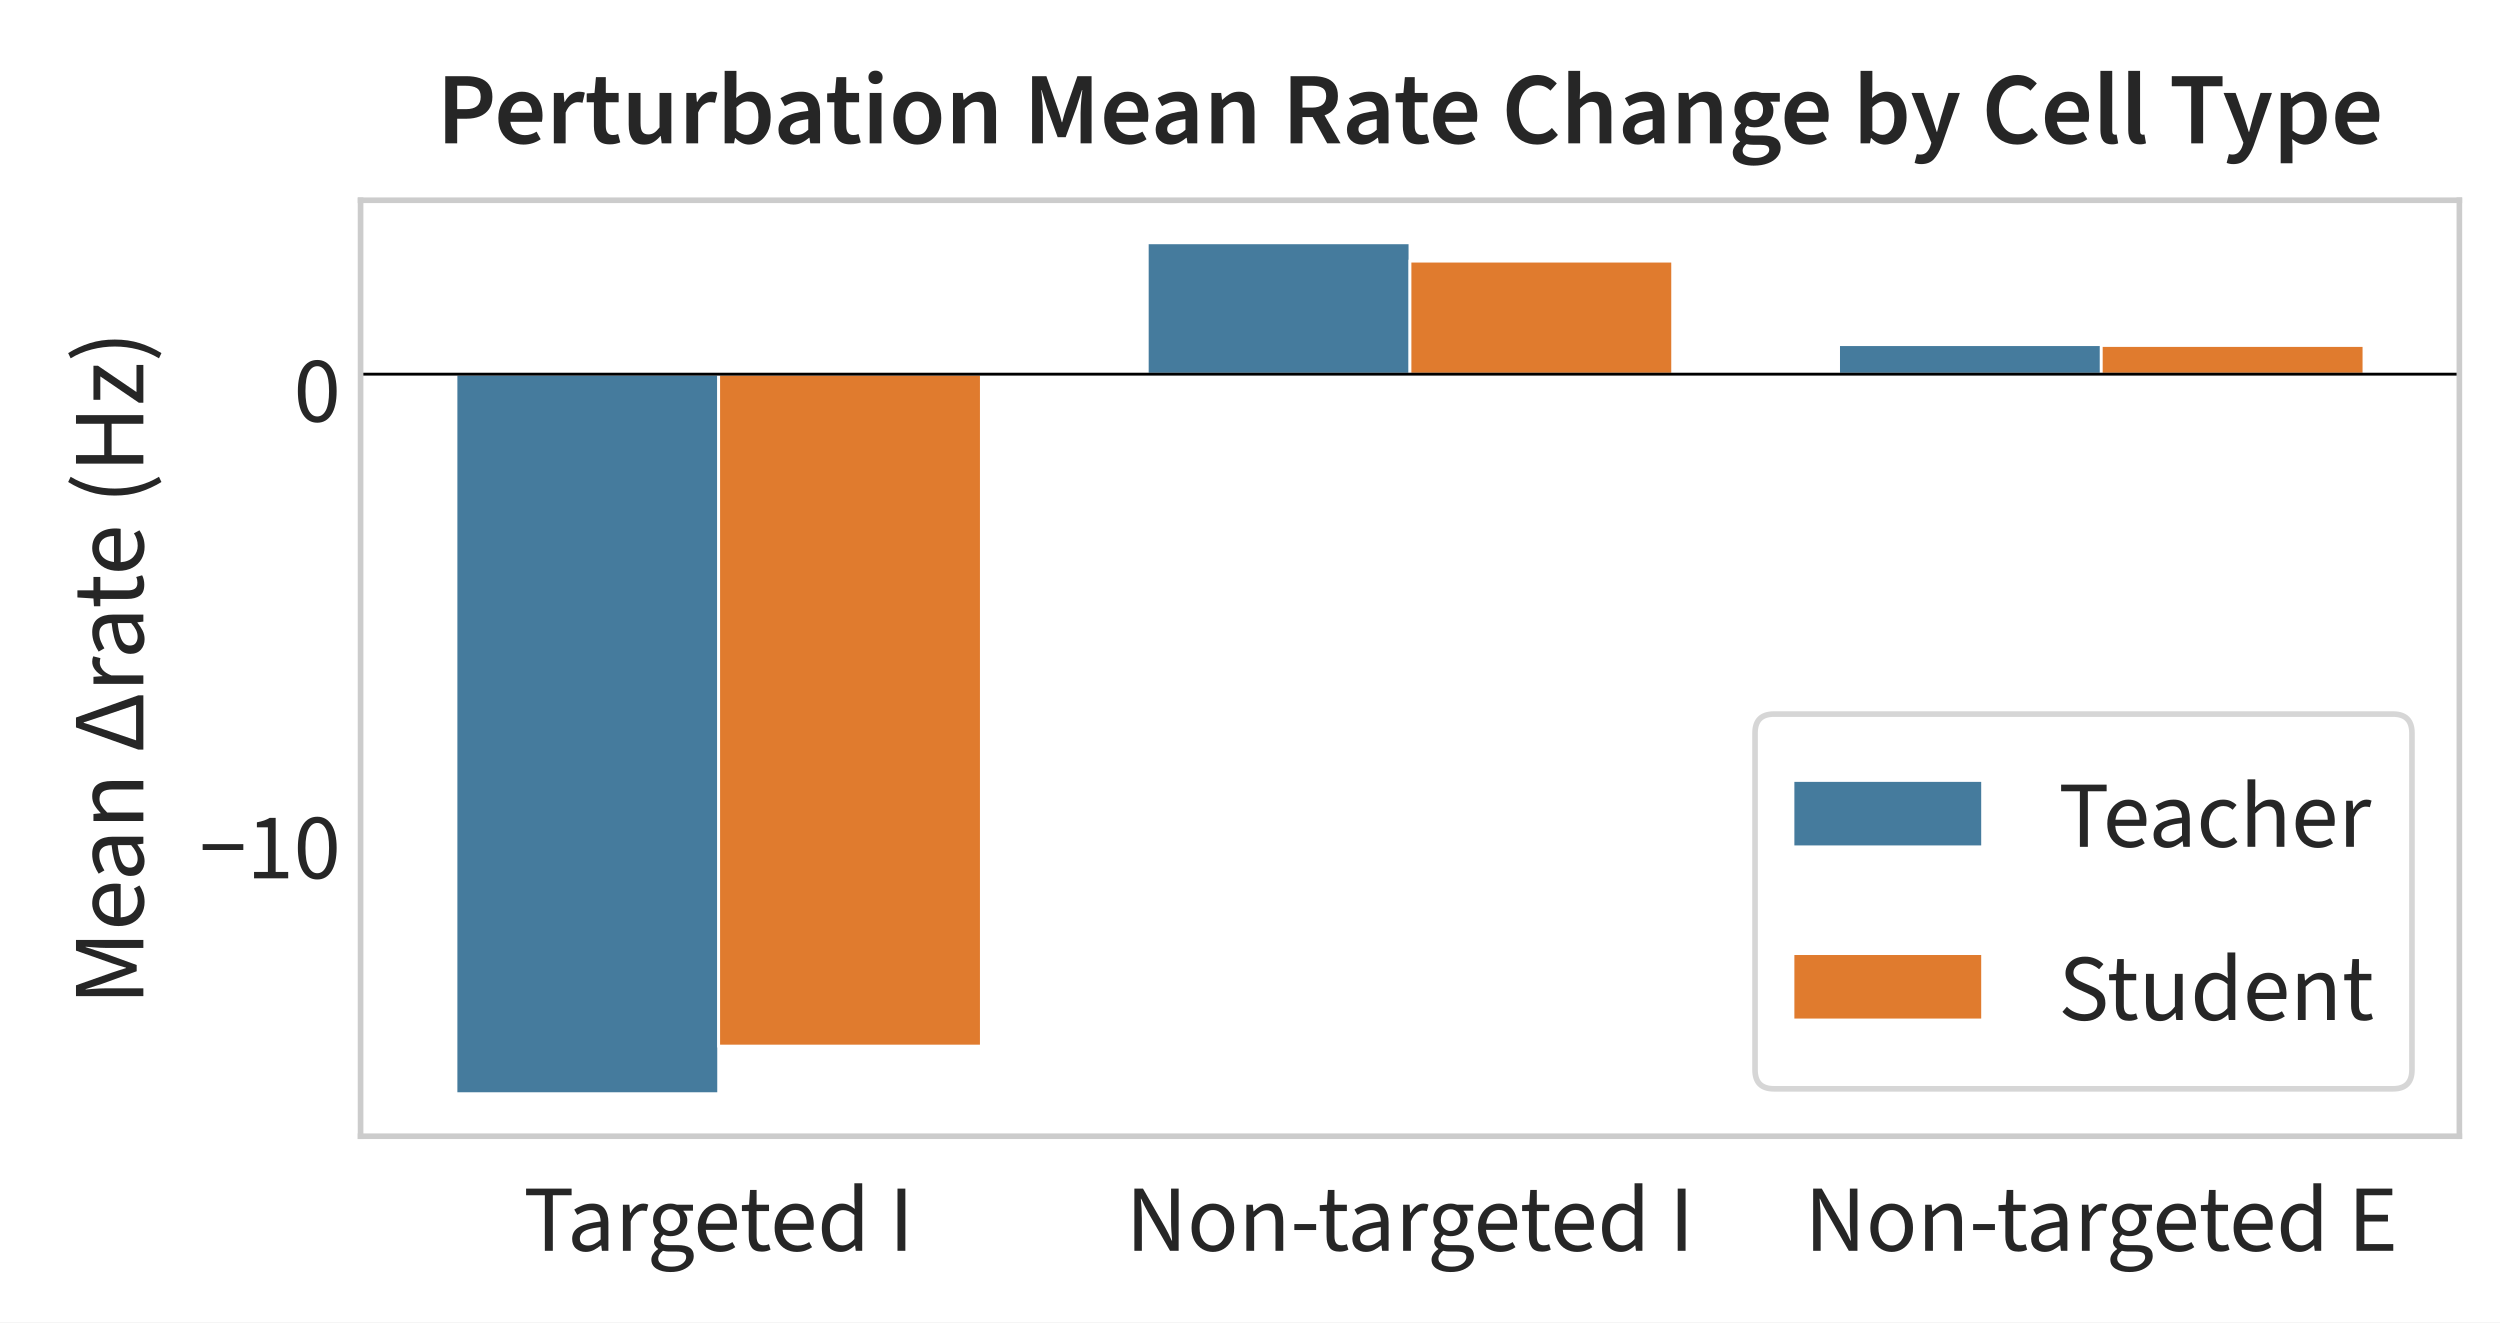
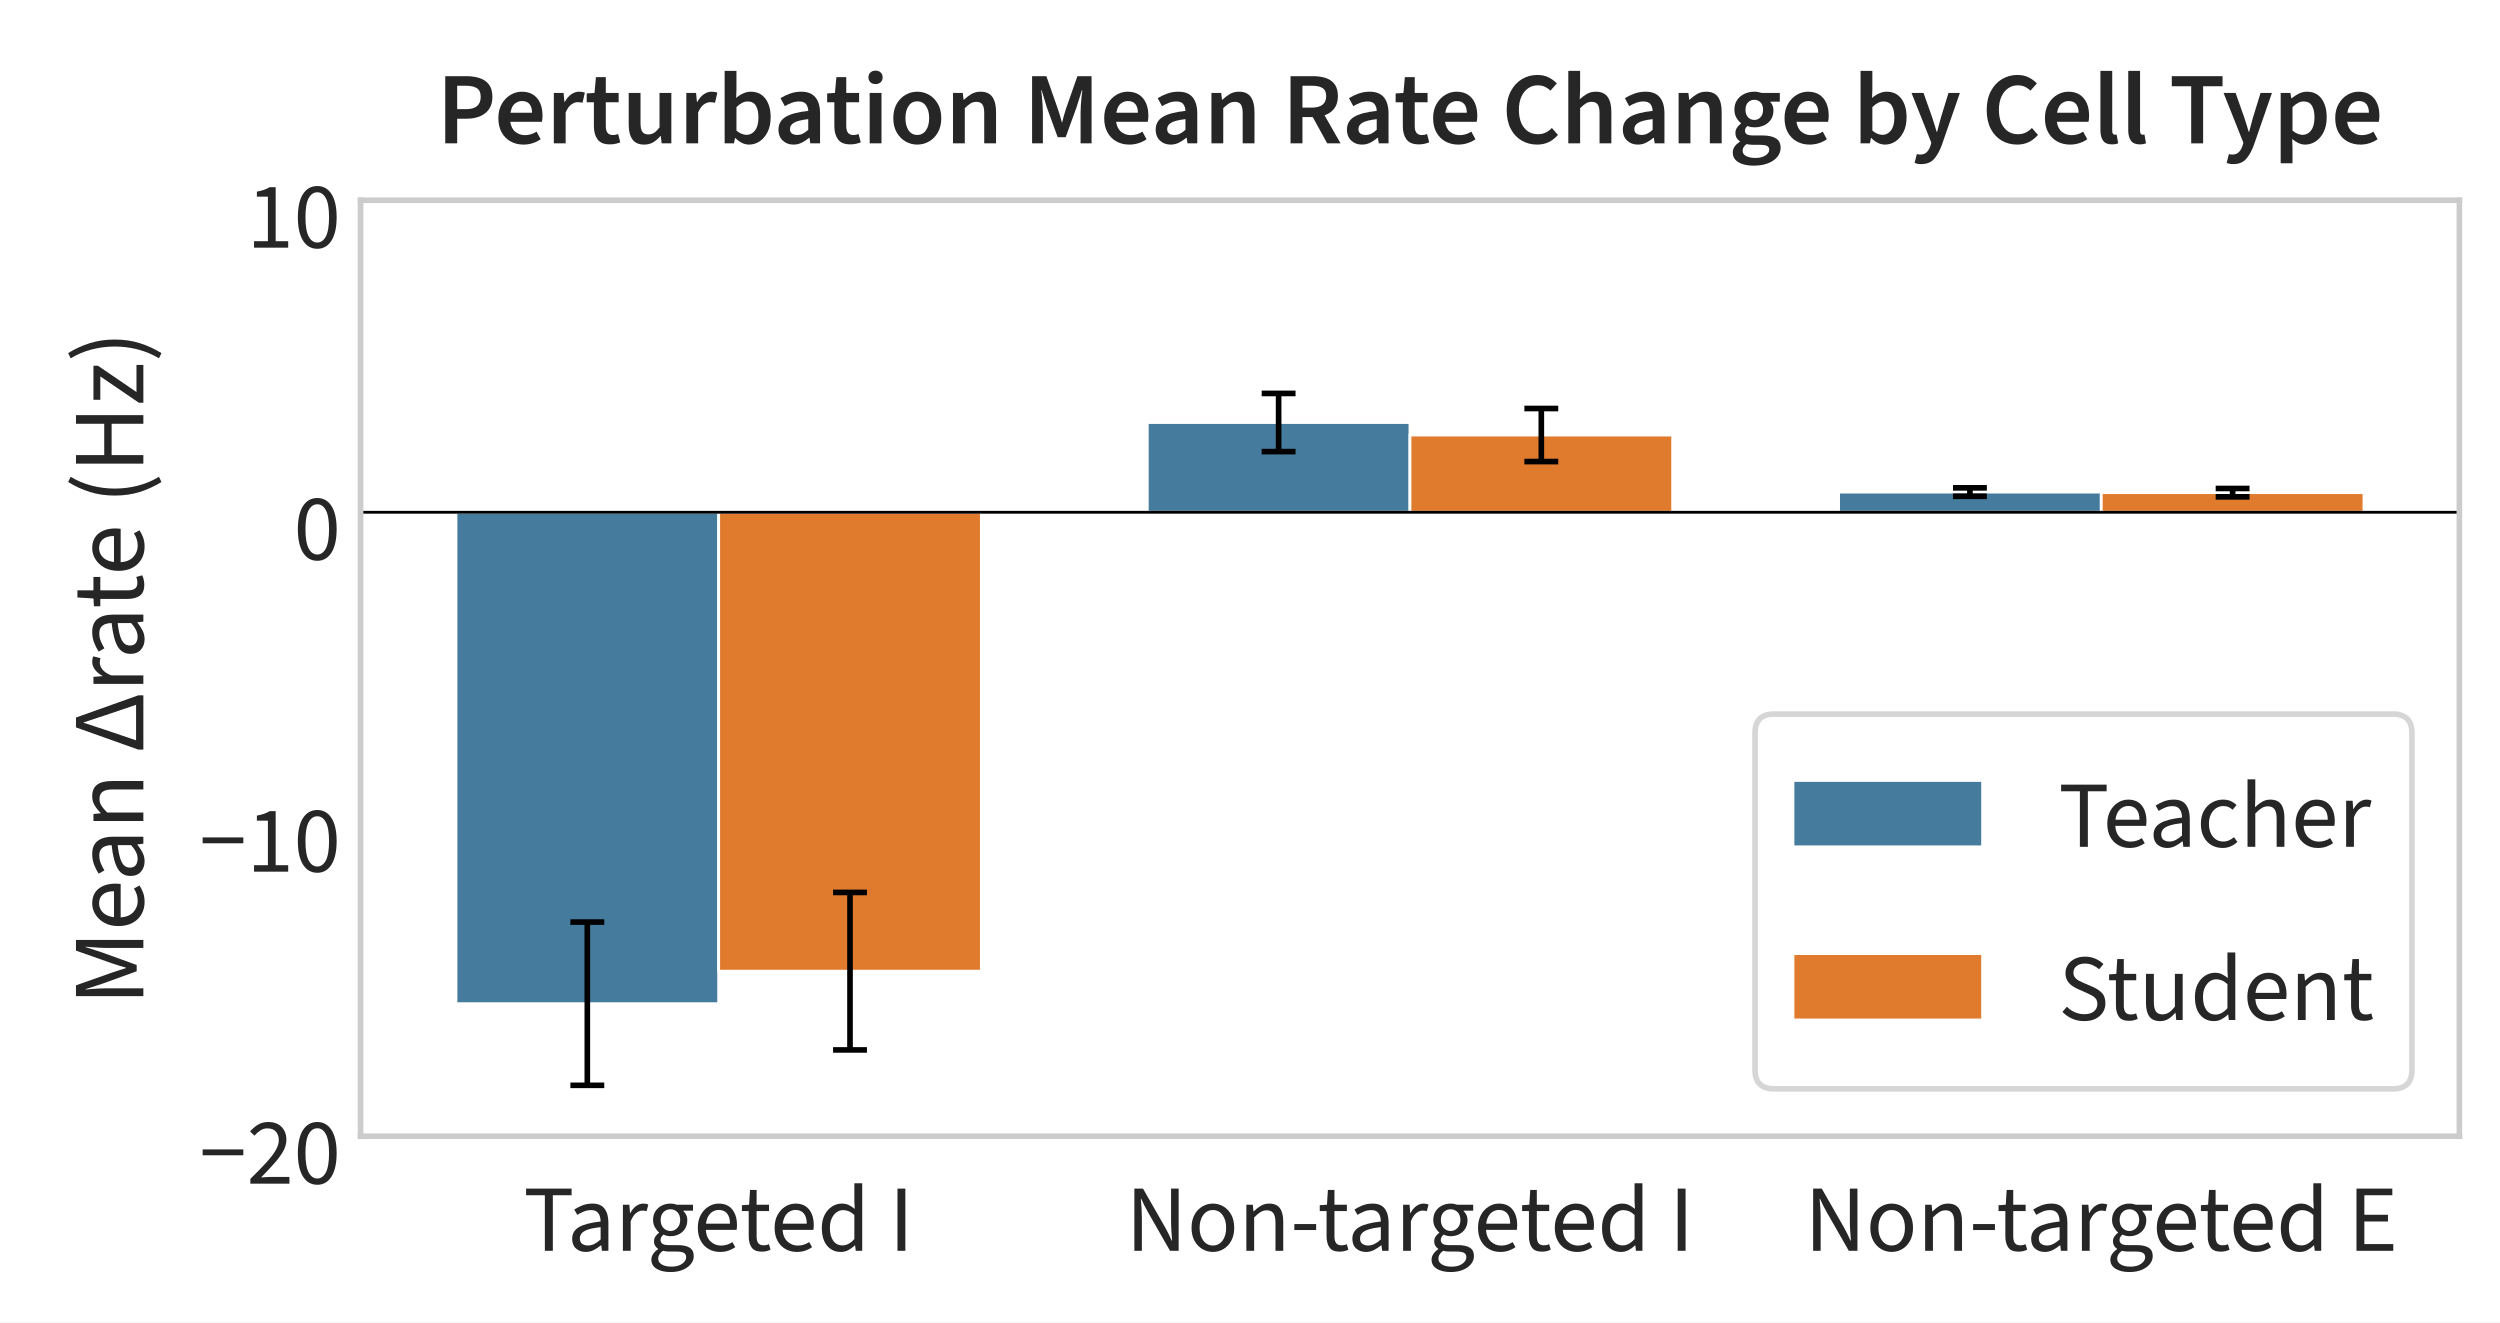
<svg xmlns="http://www.w3.org/2000/svg" xmlns:xlink="http://www.w3.org/1999/xlink" width="442.938pt" height="234.288pt" viewBox="0 0 442.938 234.288" version="1.1">
  <defs>
    <style type="text/css">*{stroke-linejoin: round; stroke-linecap: butt}</style>
  </defs>
  <g id="figure_1">
    <g id="patch_1">
      <path d="M 0 234.288  L 442.938 234.288  L 442.938 0  L 0 0  z " style="fill: #ffffff" />
    </g>
    <g id="axes_1">
      <g id="patch_2">
        <path d="M 63.884 201.311  L 435.738 201.311  L 435.738 35.48  L 63.884 35.48  z " style="fill: #ffffff" />
      </g>
      <g id="matplotlib.axis_1">
        <g id="xtick_1">
          <g id="line2d_1" />
          <g id="text_1">
            <g style="fill: #262626" transform="translate(92.73953 221.6112) scale(0.168 -0.168)">
              <defs>
                <path id="SourceSans3-Regular-15" d="M 1446 0  L 1446 3750  L 179 3750  L 179 4198  L 3251 4198  L 3251 3750  L 1984 3750  L 1984 0  L 1446 0  z " transform="scale(0.015625)" />
                <path id="SourceSans3-Regular-1c" d="M 1242 -77  Q 851 -77 588 153  Q 326 384 326 806  Q 326 1331 787 1600  Q 1248 1869 2246 1978  Q 2246 2176 2188 2349  Q 2131 2522 1993 2634  Q 1856 2746 1600 2746  Q 1331 2746 1094 2643  Q 858 2541 672 2426  L 467 2784  Q 685 2931 1001 3059  Q 1318 3187 1690 3187  Q 2259 3187 2515 2838  Q 2771 2490 2771 1907  L 2771 0  L 2336 0  L 2291 371  L 2272 371  Q 2042 186 1789 54  Q 1536 -77 1242 -77  z M 1389 358  Q 1613 358 1817 460  Q 2022 563 2246 762  L 2246 1600  Q 1722 1542 1414 1440  Q 1107 1338 976 1190  Q 845 1043 845 838  Q 845 582 1005 470  Q 1165 358 1389 358  z " transform="scale(0.015625)" />
                <path id="SourceSans3-Regular-2d" d="M 525 0  L 525 3110  L 960 3110  L 1005 2547  L 1024 2547  Q 1178 2842 1408 3014  Q 1638 3187 1907 3187  Q 2093 3187 2240 3123  L 2125 2675  Q 2054 2694 1993 2704  Q 1933 2714 1837 2714  Q 1638 2714 1424 2554  Q 1210 2394 1050 1997  L 1050 0  L 525 0  z " transform="scale(0.015625)" />
                <path id="SourceSans3-Regular-22" d="M 1574 -1434  Q 1005 -1434 646 -1216  Q 288 -998 288 -595  Q 288 -397 409 -214  Q 531 -32 742 109  L 742 134  Q 627 205 547 333  Q 467 461 467 640  Q 467 838 576 985  Q 685 1133 806 1216  L 806 1242  Q 653 1370 528 1587  Q 403 1805 403 2080  Q 403 2419 563 2668  Q 723 2918 992 3052  Q 1261 3187 1574 3187  Q 1702 3187 1817 3164  Q 1933 3142 2016 3110  L 3098 3110  L 3098 2707  L 2451 2707  L 2451 2682  Q 2560 2579 2637 2425  Q 2714 2272 2714 2061  Q 2714 1734 2560 1491  Q 2406 1248 2150 1117  Q 1894 986 1574 986  Q 1325 986 1107 1094  Q 1024 1024 966 937  Q 909 851 909 723  Q 909 576 1027 480  Q 1146 384 1459 384  L 2061 384  Q 2605 384 2877 208  Q 3149 32 3149 -358  Q 3149 -646 2957 -889  Q 2765 -1133 2413 -1283  Q 2061 -1434 1574 -1434  z M 1574 1338  Q 1843 1338 2038 1539  Q 2234 1741 2234 2080  Q 2234 2419 2042 2611  Q 1850 2803 1574 2803  Q 1299 2803 1107 2611  Q 915 2419 915 2080  Q 915 1741 1110 1539  Q 1306 1338 1574 1338  z M 1651 -1069  Q 2099 -1069 2368 -873  Q 2637 -678 2637 -435  Q 2637 -218 2473 -134  Q 2310 -51 2010 -51  L 1472 -51  Q 1382 -51 1276 -38  Q 1171 -26 1069 0  Q 902 -122 825 -256  Q 749 -390 749 -525  Q 749 -774 989 -921  Q 1229 -1069 1651 -1069  z " transform="scale(0.015625)" />
                <path id="SourceSans3-Regular-20" d="M 1702 2758  Q 1510 2758 1328 2665  Q 1146 2573 1014 2368  Q 883 2163 838 1830  L 2458 1830  Q 2458 2285 2259 2521  Q 2061 2758 1702 2758  z M 1786 -77  Q 1370 -77 1027 115  Q 685 307 486 675  Q 288 1043 288 1555  Q 288 2061 489 2425  Q 691 2790 1014 2988  Q 1338 3187 1696 3187  Q 2298 3187 2614 2790  Q 2931 2394 2931 1728  Q 2931 1645 2924 1568  Q 2918 1491 2906 1414  L 826 1414  Q 864 890 1161 621  Q 1459 352 1850 352  Q 2074 352 2269 416  Q 2464 480 2624 589  L 2816 243  Q 2611 102 2358 12  Q 2106 -77 1786 -77  z " transform="scale(0.015625)" />
                <path id="SourceSans3-Regular-2f" d="M 1504 -58  Q 1005 -58 809 227  Q 614 512 614 979  L 614 2682  L 154 2682  L 154 3078  L 640 3110  L 704 4109  L 1146 4109  L 1146 3110  L 1984 3110  L 1984 2682  L 1146 2682  L 1146 966  Q 1146 685 1251 528  Q 1357 371 1626 371  Q 1709 371 1798 387  Q 1888 403 1978 448  L 2086 77  Q 1965 13 1814 -22  Q 1664 -58 1504 -58  z " transform="scale(0.015625)" />
                <path id="SourceSans3-Regular-1f" d="M 1587 -77  Q 1005 -77 653 348  Q 301 774 301 1549  Q 301 2054 489 2422  Q 678 2790 988 2988  Q 1299 3187 1651 3187  Q 1920 3187 2118 3091  Q 2317 2995 2522 2829  L 2496 3360  L 2496 4557  L 3027 4557  L 3027 0  L 2592 0  L 2547 365  L 2528 365  Q 2349 186 2105 54  Q 1862 -77 1587 -77  z M 1702 365  Q 2112 365 2496 794  L 2496 2419  Q 2298 2598 2115 2672  Q 1933 2746 1741 2746  Q 1491 2746 1289 2595  Q 1088 2445 966 2179  Q 845 1914 845 1555  Q 845 998 1069 681  Q 1293 365 1702 365  z " transform="scale(0.015625)" />
                <path id="SourceSans3-Regular-1" transform="scale(0.015625)" />
                <path id="SourceSans3-Regular-a" d="M 576 0  L 576 4198  L 1107 4198  L 1107 0  L 576 0  z " transform="scale(0.015625)" />
              </defs>
              <use xlink:href="#SourceSans3-Regular-15" />
              <use xlink:href="#SourceSans3-Regular-1c" transform="translate(46.29688 0)" />
              <use xlink:href="#SourceSans3-Regular-2d" transform="translate(96.70312 0)" />
              <use xlink:href="#SourceSans3-Regular-22" transform="translate(130.4062 0)" />
              <use xlink:href="#SourceSans3-Regular-20" transform="translate(179.4062 0)" />
              <use xlink:href="#SourceSans3-Regular-2f" transform="translate(228 0)" />
              <use xlink:href="#SourceSans3-Regular-20" transform="translate(260.3906 0)" />
              <use xlink:href="#SourceSans3-Regular-1f" transform="translate(309.9844 0)" />
              <use xlink:href="#SourceSans3-Regular-1" transform="translate(365.4844 0)" />
              <use xlink:href="#SourceSans3-Regular-a" transform="translate(385.4844 0)" />
            </g>
          </g>
        </g>
        <g id="xtick_2">
          <g id="line2d_2" />
          <g id="text_2">
            <g style="fill: #262626" transform="translate(199.47 221.6112) scale(0.168 -0.168)">
              <defs>
                <path id="SourceSans3-Regular-f" d="M 576 0  L 576 4198  L 1158 4198  L 2650 1587  Q 2771 1376 2883 1145  Q 2995 915 3098 685  L 3123 685  Q 3098 1011 3075 1350  Q 3053 1690 3053 2016  L 3053 4198  L 3565 4198  L 3565 0  L 2982 0  L 1491 2611  Q 1370 2822 1254 3052  Q 1139 3283 1037 3514  L 1011 3514  Q 1043 3200 1062 2867  Q 1082 2534 1082 2195  L 1082 0  L 576 0  z " transform="scale(0.015625)" />
                <path id="SourceSans3-Regular-2a" d="M 1734 -77  Q 1357 -77 1027 115  Q 698 307 496 672  Q 294 1037 294 1549  Q 294 2074 496 2438  Q 698 2803 1027 2995  Q 1357 3187 1734 3187  Q 2118 3187 2444 2995  Q 2771 2803 2972 2438  Q 3174 2074 3174 1549  Q 3174 1037 2972 672  Q 2771 307 2444 115  Q 2118 -77 1734 -77  z M 1734 358  Q 2138 358 2384 688  Q 2630 1018 2630 1549  Q 2630 2086 2384 2419  Q 2138 2752 1734 2752  Q 1338 2752 1088 2419  Q 838 2086 838 1549  Q 838 1018 1088 688  Q 1338 358 1734 358  z " transform="scale(0.015625)" />
                <path id="SourceSans3-Regular-29" d="M 525 0  L 525 3110  L 960 3110  L 1005 2662  L 1024 2662  Q 1248 2886 1497 3036  Q 1747 3187 2067 3187  Q 2560 3187 2787 2876  Q 3014 2566 3014 1971  L 3014 0  L 2490 0  L 2490 1901  Q 2490 2336 2349 2534  Q 2208 2733 1901 2733  Q 1664 2733 1475 2611  Q 1286 2490 1050 2253  L 1050 0  L 525 0  z " transform="scale(0.015625)" />
                <path id="SourceSans3-Regular-587" d="M 262 1402  L 262 1805  L 1734 1805  L 1734 1402  L 262 1402  z " transform="scale(0.015625)" />
              </defs>
              <use xlink:href="#SourceSans3-Regular-f" />
              <use xlink:href="#SourceSans3-Regular-2a" transform="translate(64.70312 0)" />
              <use xlink:href="#SourceSans3-Regular-29" transform="translate(118.9062 0)" />
              <use xlink:href="#SourceSans3-Regular-587" transform="translate(173.6094 0)" />
              <use xlink:href="#SourceSans3-Regular-2f" transform="translate(202.1094 0)" />
              <use xlink:href="#SourceSans3-Regular-1c" transform="translate(233.8125 0)" />
              <use xlink:href="#SourceSans3-Regular-2d" transform="translate(284.2188 0)" />
              <use xlink:href="#SourceSans3-Regular-22" transform="translate(317.9219 0)" />
              <use xlink:href="#SourceSans3-Regular-20" transform="translate(366.9219 0)" />
              <use xlink:href="#SourceSans3-Regular-2f" transform="translate(415.5156 0)" />
              <use xlink:href="#SourceSans3-Regular-20" transform="translate(447.9062 0)" />
              <use xlink:href="#SourceSans3-Regular-1f" transform="translate(497.5 0)" />
              <use xlink:href="#SourceSans3-Regular-1" transform="translate(553 0)" />
              <use xlink:href="#SourceSans3-Regular-a" transform="translate(573 0)" />
            </g>
          </g>
        </g>
        <g id="xtick_3">
          <g id="line2d_3" />
          <g id="text_3">
            <g style="fill: #262626" transform="translate(319.7337 221.6112) scale(0.168 -0.168)">
              <defs>
                <path id="SourceSans3-Regular-6" d="M 576 0  L 576 4198  L 2995 4198  L 2995 3750  L 1107 3750  L 1107 2432  L 2701 2432  L 2701 1978  L 1107 1978  L 1107 454  L 3059 454  L 3059 0  L 576 0  z " transform="scale(0.015625)" />
              </defs>
              <use xlink:href="#SourceSans3-Regular-f" />
              <use xlink:href="#SourceSans3-Regular-2a" transform="translate(64.70312 0)" />
              <use xlink:href="#SourceSans3-Regular-29" transform="translate(118.9062 0)" />
              <use xlink:href="#SourceSans3-Regular-587" transform="translate(173.6094 0)" />
              <use xlink:href="#SourceSans3-Regular-2f" transform="translate(202.1094 0)" />
              <use xlink:href="#SourceSans3-Regular-1c" transform="translate(233.8125 0)" />
              <use xlink:href="#SourceSans3-Regular-2d" transform="translate(284.2188 0)" />
              <use xlink:href="#SourceSans3-Regular-22" transform="translate(317.9219 0)" />
              <use xlink:href="#SourceSans3-Regular-20" transform="translate(366.9219 0)" />
              <use xlink:href="#SourceSans3-Regular-2f" transform="translate(415.5156 0)" />
              <use xlink:href="#SourceSans3-Regular-20" transform="translate(447.9062 0)" />
              <use xlink:href="#SourceSans3-Regular-1f" transform="translate(497.5 0)" />
              <use xlink:href="#SourceSans3-Regular-1" transform="translate(553 0)" />
              <use xlink:href="#SourceSans3-Regular-6" transform="translate(573 0)" />
            </g>
          </g>
        </g>
      </g>
      <g id="matplotlib.axis_2">
        <g id="ytick_1">
          <g id="line2d_4" />
          <g id="text_4">
-             <g style="fill: #262626" transform="translate(35.3332 155.6227) scale(0.168 -0.168)">
+             <g style="fill: #262626" transform="translate(35.3332 209.7112) scale(0.168 -0.168)">
              <defs>
                <path id="SourceSans3-Regular-873" d="M 218 1914  L 218 2310  L 2963 2310  L 2963 1914  L 218 1914  z " transform="scale(0.015625)" />
+                 <path id="SourceSans3-Regular-537" d="M 256 0  L 256 320  Q 870 922 1299 1386  Q 1728 1850 1952 2227  Q 2176 2605 2176 2931  Q 2176 3283 1984 3507  Q 1792 3731 1402 3731  Q 1146 3731 928 3587  Q 710 3443 531 3238  L 237 3526  Q 493 3814 784 3987  Q 1075 4160 1466 4160  Q 2035 4160 2361 3830  Q 2688 3501 2688 2963  Q 2688 2566 2467 2176  Q 2246 1786 1862 1357  Q 1478 928 979 416  Q 1146 429 1325 441  Q 1504 454 1664 454  L 2893 454  L 2893 0  L 256 0  z " transform="scale(0.015625)" />
+                 <path id="SourceSans3-Regular-535" d="M 1594 -77  Q 979 -77 630 476  Q 282 1030 282 2054  Q 282 3085 630 3622  Q 979 4160 1594 4160  Q 2202 4160 2550 3622  Q 2899 3085 2899 2054  Q 2899 1030 2550 476  Q 2202 -77 1594 -77  z M 1594 346  Q 1952 346 2169 752  Q 2387 1158 2387 2054  Q 2387 2950 2169 3344  Q 1952 3738 1594 3738  Q 1235 3738 1014 3344  Q 794 2950 794 2054  Q 794 1158 1014 752  Q 1235 346 1594 346  z " transform="scale(0.015625)" />
+               </defs>
+               <use xlink:href="#SourceSans3-Regular-873" />
+               <use xlink:href="#SourceSans3-Regular-537" transform="translate(49.70312 0)" />
+               <use xlink:href="#SourceSans3-Regular-535" transform="translate(99.40625 0)" />
+             </g>
+           </g>
+         </g>
+         <g id="ytick_2">
+           <g id="line2d_5" />
+           <g id="text_5">
+             <g style="fill: #262626" transform="translate(35.3332 154.4341) scale(0.168 -0.168)">
+               <defs>
                <path id="SourceSans3-Regular-536" d="M 506 0  L 506 435  L 1440 435  L 1440 3443  L 698 3443  L 698 3782  Q 979 3834 1187 3907  Q 1395 3981 1562 4083  L 1965 4083  L 1965 435  L 2810 435  L 2810 0  L 506 0  z " transform="scale(0.015625)" />
-                 <path id="SourceSans3-Regular-535" d="M 1594 -77  Q 979 -77 630 476  Q 282 1030 282 2054  Q 282 3085 630 3622  Q 979 4160 1594 4160  Q 2202 4160 2550 3622  Q 2899 3085 2899 2054  Q 2899 1030 2550 476  Q 2202 -77 1594 -77  z M 1594 346  Q 1952 346 2169 752  Q 2387 1158 2387 2054  Q 2387 2950 2169 3344  Q 1952 3738 1594 3738  Q 1235 3738 1014 3344  Q 794 2950 794 2054  Q 794 1158 1014 752  Q 1235 346 1594 346  z " transform="scale(0.015625)" />
              </defs>
              <use xlink:href="#SourceSans3-Regular-873" />
              <use xlink:href="#SourceSans3-Regular-536" transform="translate(49.70312 0)" />
              <use xlink:href="#SourceSans3-Regular-535" transform="translate(99.40625 0)" />
            </g>
          </g>
        </g>
-         <g id="ytick_2">
-           <g id="line2d_5" />
-           <g id="text_5">
-             <g style="fill: #262626" transform="translate(52.03345 74.69443) scale(0.168 -0.168)">
+         <g id="ytick_3">
+           <g id="line2d_6" />
+           <g id="text_6">
+             <g style="fill: #262626" transform="translate(52.03345 99.15707) scale(0.168 -0.168)">
              <use xlink:href="#SourceSans3-Regular-535" />
            </g>
          </g>
        </g>
-         <g id="text_6">
+         <g id="ytick_4">
+           <g id="line2d_7" />
+           <g id="text_7">
+             <g style="fill: #262626" transform="translate(43.68333 43.88) scale(0.168 -0.168)">
+               <use xlink:href="#SourceSans3-Regular-536" />
+               <use xlink:href="#SourceSans3-Regular-535" transform="translate(49.70312 0)" />
+             </g>
+           </g>
+         </g>
+         <g id="text_8">
          <g style="fill: #262626" transform="translate(25.4 178.1257) rotate(-90) scale(0.182 -0.182)">
            <defs>
              <path id="SourceSans3-Regular-e" d="M 576 0  L 576 4198  L 1248 4198  L 2042 1952  Q 2112 1734 2182 1526  Q 2253 1318 2323 1082  L 2349 1082  Q 2419 1318 2480 1526  Q 2541 1734 2618 1952  L 3411 4198  L 4077 4198  L 4077 0  L 3578 0  L 3578 2310  Q 3578 2496 3590 2726  Q 3603 2957 3622 3184  Q 3642 3411 3654 3597  L 3629 3597  L 3302 2586  L 2515 416  L 2125 416  L 1338 2586  L 1011 3597  L 986 3597  Q 1005 3411 1024 3184  Q 1043 2957 1052 2726  Q 1062 2496 1062 2310  L 1062 0  L 576 0  z " transform="scale(0.015625)" />
              <path id="SourceSans3-Regular-31e" d="M 192 0  L 192 320  L 1574 4198  L 2189 4198  L 3571 320  L 3571 0  L 192 0  z M 768 454  L 2982 454  L 2330 2374  L 1888 3718  L 1862 3718  L 1421 2374  L 768 454  z " transform="scale(0.015625)" />
              <path id="SourceSans3-Regular-5a2" d="M 1370 -1126  Q 973 -480 749 227  Q 525 934 525 1779  Q 525 2624 749 3334  Q 973 4045 1370 4685  L 1696 4531  Q 1325 3923 1142 3216  Q 960 2509 960 1779  Q 960 1050 1142 342  Q 1325 -365 1696 -973  L 1370 -1126  z " transform="scale(0.015625)" />
              <path id="SourceSans3-Regular-9" d="M 576 0  L 576 4198  L 1107 4198  L 1107 2438  L 3059 2438  L 3059 4198  L 3597 4198  L 3597 0  L 3059 0  L 3059 1978  L 1107 1978  L 1107 0  L 576 0  z " transform="scale(0.015625)" />
              <path id="SourceSans3-Regular-35" d="M 198 0  L 198 282  L 1837 2682  L 378 2682  L 378 3110  L 2502 3110  L 2502 2829  L 864 429  L 2554 429  L 2554 0  L 198 0  z " transform="scale(0.015625)" />
              <path id="SourceSans3-Regular-5a3" d="M 570 -1126  L 243 -973  Q 614 -365 796 342  Q 979 1050 979 1779  Q 979 2509 796 3216  Q 614 3923 243 4531  L 570 4685  Q 966 4045 1190 3334  Q 1414 2624 1414 1779  Q 1414 934 1190 227  Q 966 -480 570 -1126  z " transform="scale(0.015625)" />
            </defs>
            <use xlink:href="#SourceSans3-Regular-e" />
            <use xlink:href="#SourceSans3-Regular-20" transform="translate(72.70312 0)" />
            <use xlink:href="#SourceSans3-Regular-1c" transform="translate(120.8906 0)" />
            <use xlink:href="#SourceSans3-Regular-29" transform="translate(171.2969 0)" />
            <use xlink:href="#SourceSans3-Regular-1" transform="translate(226 0)" />
            <use xlink:href="#SourceSans3-Regular-31e" transform="translate(246 0)" />
            <use xlink:href="#SourceSans3-Regular-2d" transform="translate(304.7969 0)" />
            <use xlink:href="#SourceSans3-Regular-1c" transform="translate(337.0938 0)" />
            <use xlink:href="#SourceSans3-Regular-2f" transform="translate(386.0938 0)" />
            <use xlink:href="#SourceSans3-Regular-20" transform="translate(418.4844 0)" />
            <use xlink:href="#SourceSans3-Regular-1" transform="translate(468.0781 0)" />
            <use xlink:href="#SourceSans3-Regular-5a2" transform="translate(488.0781 0)" />
            <use xlink:href="#SourceSans3-Regular-9" transform="translate(518.375 0)" />
            <use xlink:href="#SourceSans3-Regular-35" transform="translate(583.5781 0)" />
            <use xlink:href="#SourceSans3-Regular-5a3" transform="translate(626.0781 0)" />
          </g>
        </g>
      </g>
      <g id="patch_3">
-         <path d="M 80.786 66.294  L 127.329 66.294  L 127.329 193.773  L 80.786 193.773  z " clip-path="url(#p9152237788)" style="fill: #457b9d; stroke: #ffffff; stroke-width: 0.5; stroke-linejoin: miter" />
+         <path d="M 80.786 90.757  L 127.329 90.757  L 127.329 177.83  L 80.786 177.83  z " clip-path="url(#p51119275d1)" style="fill: #457b9d; stroke: #ffffff; stroke-width: 0.5; stroke-linejoin: miter" />
      </g>
      <g id="patch_4">
-         <path d="M 127.329 66.294  L 173.872 66.294  L 173.872 185.34  L 127.329 185.34  z " clip-path="url(#p9152237788)" style="fill: #e07b2e; stroke: #ffffff; stroke-width: 0.5; stroke-linejoin: miter" />
+         <path d="M 127.329 90.757  L 173.872 90.757  L 173.872 172.07  L 127.329 172.07  z " clip-path="url(#p51119275d1)" style="fill: #e07b2e; stroke: #ffffff; stroke-width: 0.5; stroke-linejoin: miter" />
      </g>
      <g id="patch_5">
-         <path d="M 203.268 66.294  L 249.811 66.294  L 249.811 43.018  L 203.268 43.018  z " clip-path="url(#p9152237788)" style="fill: #457b9d; stroke: #ffffff; stroke-width: 0.5; stroke-linejoin: miter" />
+         <path d="M 203.268 90.757  L 249.811 90.757  L 249.811 74.858  L 203.268 74.858  z " clip-path="url(#p51119275d1)" style="fill: #457b9d; stroke: #ffffff; stroke-width: 0.5; stroke-linejoin: miter" />
      </g>
      <g id="patch_6">
-         <path d="M 249.811 66.294  L 296.354 66.294  L 296.354 46.267  L 249.811 46.267  z " clip-path="url(#p9152237788)" style="fill: #e07b2e; stroke: #ffffff; stroke-width: 0.5; stroke-linejoin: miter" />
+         <path d="M 249.811 90.757  L 296.354 90.757  L 296.354 77.077  L 249.811 77.077  z " clip-path="url(#p51119275d1)" style="fill: #e07b2e; stroke: #ffffff; stroke-width: 0.5; stroke-linejoin: miter" />
      </g>
      <g id="patch_7">
-         <path d="M 325.75 66.294  L 372.293 66.294  L 372.293 61.062  L 325.75 61.062  z " clip-path="url(#p9152237788)" style="fill: #457b9d; stroke: #ffffff; stroke-width: 0.5; stroke-linejoin: miter" />
+         <path d="M 325.75 90.757  L 372.293 90.757  L 372.293 87.183  L 325.75 87.183  z " clip-path="url(#p51119275d1)" style="fill: #457b9d; stroke: #ffffff; stroke-width: 0.5; stroke-linejoin: miter" />
      </g>
      <g id="patch_8">
-         <path d="M 372.293 66.294  L 418.836 66.294  L 418.836 61.212  L 372.293 61.212  z " clip-path="url(#p9152237788)" style="fill: #e07b2e; stroke: #ffffff; stroke-width: 0.5; stroke-linejoin: miter" />
-       </g>
-       <g id="line2d_6">
-         <path d="M 63.884 66.294  L 435.738 66.294  " clip-path="url(#p9152237788)" style="fill: none; stroke: #000000; stroke-width: 0.5; stroke-linecap: round" />
+         <path d="M 372.293 90.757  L 418.836 90.757  L 418.836 87.285  L 372.293 87.285  z " clip-path="url(#p51119275d1)" style="fill: #e07b2e; stroke: #ffffff; stroke-width: 0.5; stroke-linejoin: miter" />
+       </g>
+       <g id="LineCollection_1">
+         <path d="M 104.058 192.292  L 104.058 163.368  " clip-path="url(#p51119275d1)" style="fill: none; stroke: #000000" />
+       </g>
+       <g id="line2d_8">
+         <defs>
+           <path id="m27281662e4" d="M 3 0  L -3 -0  " style="stroke: #000000" />
+         </defs>
+         <g clip-path="url(#p51119275d1)">
+           <use xlink:href="#m27281662e4" x="104.058" y="192.292" style="fill: #1f77b4; stroke: #000000" />
+         </g>
+       </g>
+       <g id="line2d_9">
+         <g clip-path="url(#p51119275d1)">
+           <use xlink:href="#m27281662e4" x="104.058" y="163.368" style="fill: #1f77b4; stroke: #000000" />
+         </g>
+       </g>
+       <g id="LineCollection_2">
+         <path d="M 150.601 186.021  L 150.601 158.118  " clip-path="url(#p51119275d1)" style="fill: none; stroke: #000000" />
+       </g>
+       <g id="line2d_10">
+         <g clip-path="url(#p51119275d1)">
+           <use xlink:href="#m27281662e4" x="150.601" y="186.021" style="fill: #1f77b4; stroke: #000000" />
+         </g>
+       </g>
+       <g id="line2d_11">
+         <g clip-path="url(#p51119275d1)">
+           <use xlink:href="#m27281662e4" x="150.601" y="158.118" style="fill: #1f77b4; stroke: #000000" />
+         </g>
+       </g>
+       <g id="LineCollection_3">
+         <path d="M 226.539 80.012  L 226.539 69.705  " clip-path="url(#p51119275d1)" style="fill: none; stroke: #000000" />
+       </g>
+       <g id="line2d_12">
+         <g clip-path="url(#p51119275d1)">
+           <use xlink:href="#m27281662e4" x="226.539" y="80.012" style="fill: #1f77b4; stroke: #000000" />
+         </g>
+       </g>
+       <g id="line2d_13">
+         <g clip-path="url(#p51119275d1)">
+           <use xlink:href="#m27281662e4" x="226.539" y="69.705" style="fill: #1f77b4; stroke: #000000" />
+         </g>
+       </g>
+       <g id="LineCollection_4">
+         <path d="M 273.083 81.776  L 273.083 72.378  " clip-path="url(#p51119275d1)" style="fill: none; stroke: #000000" />
+       </g>
+       <g id="line2d_14">
+         <g clip-path="url(#p51119275d1)">
+           <use xlink:href="#m27281662e4" x="273.083" y="81.776" style="fill: #1f77b4; stroke: #000000" />
+         </g>
+       </g>
+       <g id="line2d_15">
+         <g clip-path="url(#p51119275d1)">
+           <use xlink:href="#m27281662e4" x="273.083" y="72.378" style="fill: #1f77b4; stroke: #000000" />
+         </g>
+       </g>
+       <g id="LineCollection_5">
+         <path d="M 349.021 87.932  L 349.021 86.435  " clip-path="url(#p51119275d1)" style="fill: none; stroke: #000000" />
+       </g>
+       <g id="line2d_16">
+         <g clip-path="url(#p51119275d1)">
+           <use xlink:href="#m27281662e4" x="349.021" y="87.932" style="fill: #1f77b4; stroke: #000000" />
+         </g>
+       </g>
+       <g id="line2d_17">
+         <g clip-path="url(#p51119275d1)">
+           <use xlink:href="#m27281662e4" x="349.021" y="86.435" style="fill: #1f77b4; stroke: #000000" />
+         </g>
+       </g>
+       <g id="LineCollection_6">
+         <path d="M 395.564 88.026  L 395.564 86.545  " clip-path="url(#p51119275d1)" style="fill: none; stroke: #000000" />
+       </g>
+       <g id="line2d_18">
+         <g clip-path="url(#p51119275d1)">
+           <use xlink:href="#m27281662e4" x="395.564" y="88.026" style="fill: #1f77b4; stroke: #000000" />
+         </g>
+       </g>
+       <g id="line2d_19">
+         <g clip-path="url(#p51119275d1)">
+           <use xlink:href="#m27281662e4" x="395.564" y="86.545" style="fill: #1f77b4; stroke: #000000" />
+         </g>
+       </g>
+       <g id="line2d_20">
+         <path d="M 63.884 90.757  L 435.738 90.757  " clip-path="url(#p51119275d1)" style="fill: none; stroke: #000000; stroke-width: 0.5; stroke-linecap: round" />
      </g>
      <g id="patch_9">
        <path d="M 63.884 201.311  L 63.884 35.48  " style="fill: none; stroke: #cccccc; stroke-linejoin: miter; stroke-linecap: square" />
      </g>
      <g id="patch_10">
        <path d="M 435.738 201.311  L 435.738 35.48  " style="fill: none; stroke: #cccccc; stroke-linejoin: miter; stroke-linecap: square" />
      </g>
      <g id="patch_11">
        <path d="M 63.884 201.311  L 435.738 201.311  " style="fill: none; stroke: #cccccc; stroke-linejoin: miter; stroke-linecap: square" />
      </g>
      <g id="patch_12">
        <path d="M 63.884 35.48  L 435.738 35.48  " style="fill: none; stroke: #cccccc; stroke-linejoin: miter; stroke-linecap: square" />
      </g>
-       <g id="text_7">
+       <g id="text_9">
        <g style="fill: #262626" transform="translate(77.37735 25.4) scale(0.182 -0.182)">
          <defs>
            <path id="SourceSans3-Semibold-11" d="M 531 0  L 531 4186  L 1850 4186  Q 2317 4186 2681 4064  Q 3046 3942 3257 3660  Q 3469 3379 3469 2893  Q 3469 2432 3257 2131  Q 3046 1830 2688 1683  Q 2330 1536 1875 1536  L 1274 1536  L 1274 0  L 531 0  z M 1274 2131  L 1818 2131  Q 2739 2131 2739 2893  Q 2739 3290 2499 3440  Q 2259 3590 1792 3590  L 1274 3590  L 1274 2131  z " transform="scale(0.015625)" />
            <path id="SourceSans3-Semibold-20" d="M 1728 2637  Q 1498 2637 1290 2480  Q 1082 2323 1011 1907  L 2355 1907  Q 2355 2246 2201 2441  Q 2048 2637 1728 2637  z M 1818 -77  Q 1376 -77 1021 118  Q 666 314 461 682  Q 256 1050 256 1574  Q 256 2086 467 2454  Q 678 2822 1011 3020  Q 1344 3219 1715 3219  Q 2144 3219 2432 3027  Q 2720 2835 2864 2499  Q 3008 2163 3008 1728  Q 3008 1517 2970 1344  L 998 1344  Q 1062 915 1321 713  Q 1581 512 1907 512  Q 2298 512 2637 730  L 2893 256  Q 2675 102 2396 12  Q 2118 -77 1818 -77  z " transform="scale(0.015625)" />
            <path id="SourceSans3-Semibold-2d" d="M 467 0  L 467 3142  L 1075 3142  L 1126 2586  L 1152 2586  Q 1318 2893 1552 3056  Q 1786 3219 2042 3219  Q 2266 3219 2400 3155  L 2253 2528  Q 2176 2547 2112 2556  Q 2048 2566 1946 2566  Q 1760 2566 1555 2422  Q 1350 2278 1203 1920  L 1203 0  L 467 0  z " transform="scale(0.015625)" />
            <path id="SourceSans3-Semibold-2f" d="M 1574 -64  Q 1030 -64 803 249  Q 576 563 576 1069  L 576 2560  L 128 2560  L 128 3110  L 614 3142  L 704 4128  L 1318 4128  L 1318 3142  L 2118 3142  L 2118 2560  L 1318 2560  L 1318 1069  Q 1318 518 1760 518  Q 1939 518 2086 582  L 2221 64  Q 2099 13 1932 -25  Q 1766 -64 1574 -64  z " transform="scale(0.015625)" />
            <path id="SourceSans3-Semibold-30" d="M 1402 -77  Q 896 -77 665 249  Q 435 576 435 1171  L 435 3142  L 1171 3142  L 1171 1267  Q 1171 877 1286 717  Q 1402 557 1658 557  Q 1862 557 2019 659  Q 2176 762 2355 992  L 2355 3142  L 3091 3142  L 3091 0  L 2490 0  L 2432 461  L 2413 461  Q 2208 218 1965 70  Q 1722 -77 1402 -77  z " transform="scale(0.015625)" />
            <path id="SourceSans3-Semibold-1d" d="M 1990 -77  Q 1542 -77 1133 333  L 1114 333  L 1050 0  L 467 0  L 467 4518  L 1203 4518  L 1203 3354  L 1184 2829  Q 1382 3002 1619 3110  Q 1856 3219 2093 3219  Q 2682 3219 3008 2784  Q 3334 2349 3334 1626  Q 3334 1088 3142 707  Q 2950 326 2646 124  Q 2342 -77 1990 -77  z M 1837 531  Q 2150 531 2361 806  Q 2573 1082 2573 1613  Q 2573 2086 2413 2348  Q 2253 2611 1894 2611  Q 1562 2611 1203 2259  L 1203 794  Q 1370 653 1533 592  Q 1696 531 1837 531  z " transform="scale(0.015625)" />
            <path id="SourceSans3-Semibold-1c" d="M 1229 -77  Q 819 -77 556 179  Q 294 435 294 845  Q 294 1376 739 1648  Q 1184 1920 2150 2022  Q 2144 2266 2019 2438  Q 1894 2611 1574 2611  Q 1344 2611 1123 2528  Q 902 2445 691 2317  L 422 2816  Q 685 2982 1014 3100  Q 1344 3219 1715 3219  Q 2304 3219 2595 2870  Q 2886 2522 2886 1856  L 2886 0  L 2278 0  L 2227 346  L 2202 346  Q 1984 166 1747 44  Q 1510 -77 1229 -77  z M 1459 525  Q 1651 525 1814 605  Q 1978 685 2150 845  L 2150 1510  Q 1510 1434 1260 1286  Q 1011 1139 1011 896  Q 1011 698 1139 611  Q 1267 525 1459 525  z " transform="scale(0.015625)" />
            <path id="SourceSans3-Semibold-24" d="M 467 0  L 467 3142  L 1203 3142  L 1203 0  L 467 0  z M 832 3693  Q 634 3693 512 3808  Q 390 3923 390 4115  Q 390 4301 512 4416  Q 634 4531 832 4531  Q 1030 4531 1152 4416  Q 1274 4301 1274 4115  Q 1274 3923 1152 3808  Q 1030 3693 832 3693  z " transform="scale(0.015625)" />
            <path id="SourceSans3-Semibold-2a" d="M 1754 -77  Q 1363 -77 1024 118  Q 685 314 473 682  Q 262 1050 262 1568  Q 262 2093 473 2461  Q 685 2829 1024 3024  Q 1363 3219 1754 3219  Q 2150 3219 2489 3024  Q 2829 2829 3040 2461  Q 3251 2093 3251 1568  Q 3251 1050 3040 682  Q 2829 314 2489 118  Q 2150 -77 1754 -77  z M 1754 525  Q 2099 525 2297 813  Q 2496 1101 2496 1568  Q 2496 2042 2297 2330  Q 2099 2618 1754 2618  Q 1408 2618 1213 2330  Q 1018 2042 1018 1568  Q 1018 1101 1213 813  Q 1408 525 1754 525  z " transform="scale(0.015625)" />
            <path id="SourceSans3-Semibold-29" d="M 467 0  L 467 3142  L 1075 3142  L 1126 2720  L 1152 2720  Q 1363 2925 1612 3072  Q 1862 3219 2182 3219  Q 2688 3219 2918 2892  Q 3149 2566 3149 1971  L 3149 0  L 2413 0  L 2413 1875  Q 2413 2266 2297 2426  Q 2182 2586 1920 2586  Q 1715 2586 1558 2486  Q 1402 2387 1203 2195  L 1203 0  L 467 0  z " transform="scale(0.015625)" />
            <path id="SourceSans3-Semibold-1" transform="scale(0.015625)" />
            <path id="SourceSans3-Semibold-e" d="M 531 0  L 531 4186  L 1421 4186  L 2138 2138  Q 2208 1939 2265 1744  Q 2323 1549 2381 1318  L 2406 1318  Q 2464 1549 2518 1744  Q 2573 1939 2637 2138  L 3354 4186  L 4237 4186  L 4237 0  L 3552 0  L 3552 1907  Q 3552 2106 3568 2362  Q 3584 2618 3609 2870  Q 3635 3123 3661 3315  L 3635 3315  L 3302 2253  L 2624 384  L 2125 384  L 1446 2253  L 1126 3315  L 1101 3315  Q 1126 3123 1148 2870  Q 1171 2618 1187 2362  Q 1203 2106 1203 1907  L 1203 0  L 531 0  z " transform="scale(0.015625)" />
            <path id="SourceSans3-Semibold-13" d="M 531 0  L 531 4186  L 1946 4186  Q 2381 4186 2729 4070  Q 3078 3955 3280 3683  Q 3482 3411 3482 2944  Q 3482 2464 3254 2169  Q 3027 1875 2650 1747  L 3648 0  L 2816 0  L 1914 1638  L 1274 1638  L 1274 0  L 531 0  z M 1274 2227  L 1869 2227  Q 2298 2227 2525 2409  Q 2752 2592 2752 2944  Q 2752 3302 2525 3446  Q 2298 3590 1869 3590  L 1274 3590  L 1274 2227  z " transform="scale(0.015625)" />
            <path id="SourceSans3-Semibold-4" d="M 2214 -77  Q 1683 -77 1251 172  Q 819 422 566 905  Q 314 1389 314 2080  Q 314 2765 573 3254  Q 832 3744 1267 4003  Q 1702 4262 2227 4262  Q 2624 4262 2931 4108  Q 3238 3955 3437 3731  L 3040 3283  Q 2880 3443 2685 3529  Q 2490 3616 2246 3616  Q 1914 3616 1648 3430  Q 1382 3245 1228 2905  Q 1075 2566 1075 2099  Q 1075 1382 1398 976  Q 1722 570 2266 570  Q 2534 570 2748 675  Q 2963 781 3130 960  L 3507 525  Q 3251 230 2931 76  Q 2611 -77 2214 -77  z " transform="scale(0.015625)" />
            <path id="SourceSans3-Semibold-23" d="M 467 0  L 467 4518  L 1203 4518  L 1203 3354  L 1178 2746  Q 1376 2931 1619 3075  Q 1862 3219 2182 3219  Q 2688 3219 2918 2892  Q 3149 2566 3149 1971  L 3149 0  L 2413 0  L 2413 1875  Q 2413 2266 2297 2426  Q 2182 2586 1920 2586  Q 1715 2586 1558 2486  Q 1402 2387 1203 2195  L 1203 0  L 467 0  z " transform="scale(0.015625)" />
            <path id="SourceSans3-Semibold-22" d="M 1562 -1389  Q 1190 -1389 892 -1299  Q 595 -1210 425 -1027  Q 256 -845 256 -570  Q 256 -179 704 102  L 704 128  Q 582 205 502 333  Q 422 461 422 653  Q 422 838 528 988  Q 634 1139 768 1235  L 768 1261  Q 608 1382 483 1600  Q 358 1818 358 2093  Q 358 2458 531 2707  Q 704 2957 989 3088  Q 1274 3219 1600 3219  Q 1728 3219 1846 3196  Q 1965 3174 2061 3142  L 3187 3142  L 3187 2598  L 2598 2598  L 2598 2573  Q 2688 2477 2739 2352  Q 2790 2227 2790 2061  Q 2790 1715 2630 1478  Q 2470 1242 2201 1120  Q 1933 998 1600 998  Q 1498 998 1389 1017  Q 1280 1037 1171 1082  Q 1101 1018 1059 954  Q 1018 890 1018 781  Q 1018 646 1130 569  Q 1242 493 1530 493  L 2086 493  Q 2656 493 2947 310  Q 3238 128 3238 -282  Q 3238 -589 3033 -841  Q 2829 -1094 2451 -1241  Q 2074 -1389 1562 -1389  z M 1600 1459  Q 1824 1459 1984 1625  Q 2144 1792 2144 2093  Q 2144 2394 1987 2554  Q 1830 2714 1600 2714  Q 1370 2714 1210 2554  Q 1050 2394 1050 2093  Q 1050 1792 1210 1625  Q 1370 1459 1600 1459  z M 1677 -909  Q 2054 -909 2291 -755  Q 2528 -602 2528 -403  Q 2528 -218 2384 -154  Q 2240 -90 1971 -90  L 1542 -90  Q 1286 -90 1114 -45  Q 870 -230 870 -461  Q 870 -672 1088 -790  Q 1306 -909 1677 -909  z " transform="scale(0.015625)" />
            <path id="SourceSans3-Semibold-34" d="M 678 -1293  Q 550 -1293 454 -1273  Q 358 -1254 269 -1216  L 410 -666  Q 474 -685 525 -691  Q 576 -698 627 -698  Q 877 -698 1027 -547  Q 1178 -397 1254 -160  L 1312 38  L 77 3142  L 826 3142  L 1370 1600  Q 1440 1395 1507 1168  Q 1574 941 1645 717  L 1670 717  Q 1728 934 1789 1161  Q 1850 1389 1907 1600  L 2381 3142  L 3091 3142  L 1952 -141  Q 1754 -672 1472 -982  Q 1190 -1293 678 -1293  z " transform="scale(0.015625)" />
            <path id="SourceSans3-Semibold-27" d="M 1184 -64  Q 794 -64 630 173  Q 467 410 467 819  L 467 4518  L 1203 4518  L 1203 781  Q 1203 640 1254 589  Q 1306 538 1370 538  Q 1395 538 1417 541  Q 1440 544 1478 550  L 1574 0  Q 1510 -26 1411 -45  Q 1312 -64 1184 -64  z " transform="scale(0.015625)" />
            <path id="SourceSans3-Semibold-15" d="M 1376 0  L 1376 3558  L 166 3558  L 166 4186  L 3328 4186  L 3328 3558  L 2118 3558  L 2118 0  L 1376 0  z " transform="scale(0.015625)" />
            <path id="SourceSans3-Semibold-2b" d="M 467 -1242  L 467 3142  L 1075 3142  L 1126 2810  L 1152 2810  Q 1350 2976 1596 3097  Q 1843 3219 2099 3219  Q 2688 3219 3011 2784  Q 3334 2349 3334 1619  Q 3334 1082 3142 701  Q 2950 320 2646 121  Q 2342 -77 1990 -77  Q 1786 -77 1581 16  Q 1376 109 1184 269  L 1203 -256  L 1203 -1242  L 467 -1242  z M 1837 531  Q 2150 531 2361 806  Q 2573 1082 2573 1613  Q 2573 2086 2413 2348  Q 2253 2611 1894 2611  Q 1562 2611 1203 2259  L 1203 794  Q 1376 653 1536 592  Q 1696 531 1837 531  z " transform="scale(0.015625)" />
          </defs>
          <use xlink:href="#SourceSans3-Semibold-11" />
          <use xlink:href="#SourceSans3-Semibold-20" transform="translate(56 0)" />
          <use xlink:href="#SourceSans3-Semibold-2d" transform="translate(106.7031 0)" />
          <use xlink:href="#SourceSans3-Semibold-2f" transform="translate(144 0)" />
          <use xlink:href="#SourceSans3-Semibold-30" transform="translate(180.0938 0)" />
          <use xlink:href="#SourceSans3-Semibold-2d" transform="translate(235.6875 0)" />
          <use xlink:href="#SourceSans3-Semibold-1d" transform="translate(272.9844 0)" />
          <use xlink:href="#SourceSans3-Semibold-1c" transform="translate(328.0781 0)" />
          <use xlink:href="#SourceSans3-Semibold-2f" transform="translate(378.0781 0)" />
          <use xlink:href="#SourceSans3-Semibold-24" transform="translate(414.1719 0)" />
          <use xlink:href="#SourceSans3-Semibold-2a" transform="translate(440.375 0)" />
          <use xlink:href="#SourceSans3-Semibold-29" transform="translate(495.2812 0)" />
          <use xlink:href="#SourceSans3-Semibold-1" transform="translate(551.2812 0)" />
          <use xlink:href="#SourceSans3-Semibold-e" transform="translate(571.2812 0)" />
          <use xlink:href="#SourceSans3-Semibold-20" transform="translate(645.7812 0)" />
          <use xlink:href="#SourceSans3-Semibold-1c" transform="translate(695.2812 0)" />
          <use xlink:href="#SourceSans3-Semibold-29" transform="translate(746.875 0)" />
          <use xlink:href="#SourceSans3-Semibold-1" transform="translate(802.875 0)" />
          <use xlink:href="#SourceSans3-Semibold-13" transform="translate(822.875 0)" />
          <use xlink:href="#SourceSans3-Semibold-1c" transform="translate(881.4844 0)" />
          <use xlink:href="#SourceSans3-Semibold-2f" transform="translate(931.4844 0)" />
          <use xlink:href="#SourceSans3-Semibold-20" transform="translate(965.9844 0)" />
          <use xlink:href="#SourceSans3-Semibold-1" transform="translate(1016.688 0)" />
          <use xlink:href="#SourceSans3-Semibold-4" transform="translate(1036.688 0)" />
          <use xlink:href="#SourceSans3-Semibold-23" transform="translate(1094.281 0)" />
          <use xlink:href="#SourceSans3-Semibold-1c" transform="translate(1150.078 0)" />
          <use xlink:href="#SourceSans3-Semibold-29" transform="translate(1201.672 0)" />
          <use xlink:href="#SourceSans3-Semibold-22" transform="translate(1257.672 0)" />
          <use xlink:href="#SourceSans3-Semibold-20" transform="translate(1308.078 0)" />
          <use xlink:href="#SourceSans3-Semibold-1" transform="translate(1358.781 0)" />
          <use xlink:href="#SourceSans3-Semibold-1d" transform="translate(1378.781 0)" />
          <use xlink:href="#SourceSans3-Semibold-34" transform="translate(1434.484 0)" />
          <use xlink:href="#SourceSans3-Semibold-1" transform="translate(1483.984 0)" />
          <use xlink:href="#SourceSans3-Semibold-4" transform="translate(1503.984 0)" />
          <use xlink:href="#SourceSans3-Semibold-20" transform="translate(1561.578 0)" />
          <use xlink:href="#SourceSans3-Semibold-27" transform="translate(1612.281 0)" />
          <use xlink:href="#SourceSans3-Semibold-27" transform="translate(1639.375 0)" />
          <use xlink:href="#SourceSans3-Semibold-1" transform="translate(1666.469 0)" />
          <use xlink:href="#SourceSans3-Semibold-15" transform="translate(1686.469 0)" />
          <use xlink:href="#SourceSans3-Semibold-34" transform="translate(1738.266 0)" />
          <use xlink:href="#SourceSans3-Semibold-2b" transform="translate(1787.766 0)" />
          <use xlink:href="#SourceSans3-Semibold-20" transform="translate(1844.172 0)" />
        </g>
      </g>
      <g id="legend_1">
        <g id="patch_13">
          <path d="M 314.308 192.911  L 423.978 192.911  Q 427.338 192.911 427.338 189.551  L 427.338 129.878  Q 427.338 126.518 423.978 126.518  L 314.308 126.518  Q 310.949 126.518 310.949 129.878  L 310.949 189.551  Q 310.949 192.911 314.308 192.911  z " style="fill: #ffffff; opacity: 0.8; stroke: #cccccc; stroke-linejoin: miter" />
        </g>
        <g id="patch_14">
          <path d="M 317.668 150.038  L 351.269 150.038  L 351.269 138.278  L 317.668 138.278  z " style="fill: #457b9d; stroke: #ffffff; stroke-width: 0.5; stroke-linejoin: miter" />
        </g>
-         <g id="text_8">
+         <g id="text_10">
          <g style="fill: #262626" transform="translate(364.7085 150.0376) scale(0.168 -0.168)">
            <defs>
              <path id="SourceSans3-Regular-1e" d="M 1760 -77  Q 1344 -77 1011 115  Q 678 307 486 672  Q 294 1037 294 1549  Q 294 2074 502 2438  Q 710 2803 1052 2995  Q 1395 3187 1792 3187  Q 2099 3187 2320 3084  Q 2541 2982 2701 2822  L 2438 2502  Q 2317 2611 2166 2681  Q 2016 2752 1811 2752  Q 1536 2752 1315 2601  Q 1094 2451 966 2179  Q 838 1907 838 1549  Q 838 1018 1107 688  Q 1376 358 1805 358  Q 2016 358 2201 441  Q 2387 525 2528 653  L 2758 333  Q 2566 147 2313 35  Q 2061 -77 1760 -77  z " transform="scale(0.015625)" />
              <path id="SourceSans3-Regular-23" d="M 525 0  L 525 4557  L 1050 4557  L 1050 3315  L 1030 2675  Q 1254 2886 1500 3036  Q 1747 3187 2067 3187  Q 2560 3187 2787 2876  Q 3014 2566 3014 1971  L 3014 0  L 2490 0  L 2490 1901  Q 2490 2336 2349 2534  Q 2208 2733 1901 2733  Q 1664 2733 1475 2611  Q 1286 2490 1050 2253  L 1050 0  L 525 0  z " transform="scale(0.015625)" />
            </defs>
            <use xlink:href="#SourceSans3-Regular-15" />
            <use xlink:href="#SourceSans3-Regular-20" transform="translate(47 0)" />
            <use xlink:href="#SourceSans3-Regular-1c" transform="translate(95.1875 0)" />
            <use xlink:href="#SourceSans3-Regular-1e" transform="translate(145.5938 0)" />
            <use xlink:href="#SourceSans3-Regular-23" transform="translate(191.1875 0)" />
            <use xlink:href="#SourceSans3-Regular-20" transform="translate(245.5938 0)" />
            <use xlink:href="#SourceSans3-Regular-2d" transform="translate(295.1875 0)" />
          </g>
        </g>
        <g id="patch_15">
          <path d="M 317.668 180.714  L 351.269 180.714  L 351.269 168.954  L 317.668 168.954  z " style="fill: #e07b2e; stroke: #ffffff; stroke-width: 0.5; stroke-linejoin: miter" />
        </g>
-         <g id="text_9">
+         <g id="text_11">
          <g style="fill: #262626" transform="translate(364.7085 180.7144) scale(0.168 -0.168)">
            <defs>
              <path id="SourceSans3-Regular-14" d="M 1741 -77  Q 1293 -77 918 89  Q 544 256 269 550  L 570 896  Q 794 659 1104 524  Q 1414 390 1747 390  Q 2163 390 2393 579  Q 2624 768 2624 1075  Q 2624 1293 2531 1421  Q 2438 1549 2281 1638  Q 2125 1728 1926 1818  L 1325 2080  Q 1126 2170 928 2304  Q 730 2438 602 2649  Q 474 2861 474 3162  Q 474 3482 643 3734  Q 813 3987 1110 4131  Q 1408 4275 1792 4275  Q 2176 4275 2496 4134  Q 2816 3994 3034 3770  L 2746 3424  Q 2547 3597 2310 3702  Q 2074 3808 1792 3808  Q 1440 3808 1225 3641  Q 1011 3475 1011 3194  Q 1011 2995 1116 2864  Q 1222 2733 1382 2649  Q 1542 2566 1709 2496  L 2304 2240  Q 2682 2080 2925 1833  Q 3168 1587 3168 1120  Q 3168 787 2995 515  Q 2822 243 2505 83  Q 2189 -77 1741 -77  z " transform="scale(0.015625)" />
              <path id="SourceSans3-Regular-30" d="M 1434 -77  Q 941 -77 710 233  Q 480 544 480 1139  L 480 3110  L 1011 3110  L 1011 1210  Q 1011 774 1148 576  Q 1286 378 1594 378  Q 1837 378 2025 502  Q 2214 627 2432 902  L 2432 3110  L 2957 3110  L 2957 0  L 2522 0  L 2477 486  L 2458 486  Q 2240 230 1997 76  Q 1754 -77 1434 -77  z " transform="scale(0.015625)" />
            </defs>
            <use xlink:href="#SourceSans3-Regular-14" />
            <use xlink:href="#SourceSans3-Regular-2f" transform="translate(51 0)" />
            <use xlink:href="#SourceSans3-Regular-30" transform="translate(84.79688 0)" />
            <use xlink:href="#SourceSans3-Regular-1f" transform="translate(139.2031 0)" />
            <use xlink:href="#SourceSans3-Regular-20" transform="translate(194.7031 0)" />
            <use xlink:href="#SourceSans3-Regular-29" transform="translate(244.2969 0)" />
            <use xlink:href="#SourceSans3-Regular-2f" transform="translate(299 0)" />
          </g>
        </g>
      </g>
    </g>
  </g>
  <defs>
-     <clipPath id="p9152237788">
+     <clipPath id="p51119275d1">
      <rect x="63.884" y="35.48" width="371.855" height="165.831" />
    </clipPath>
  </defs>
</svg>
